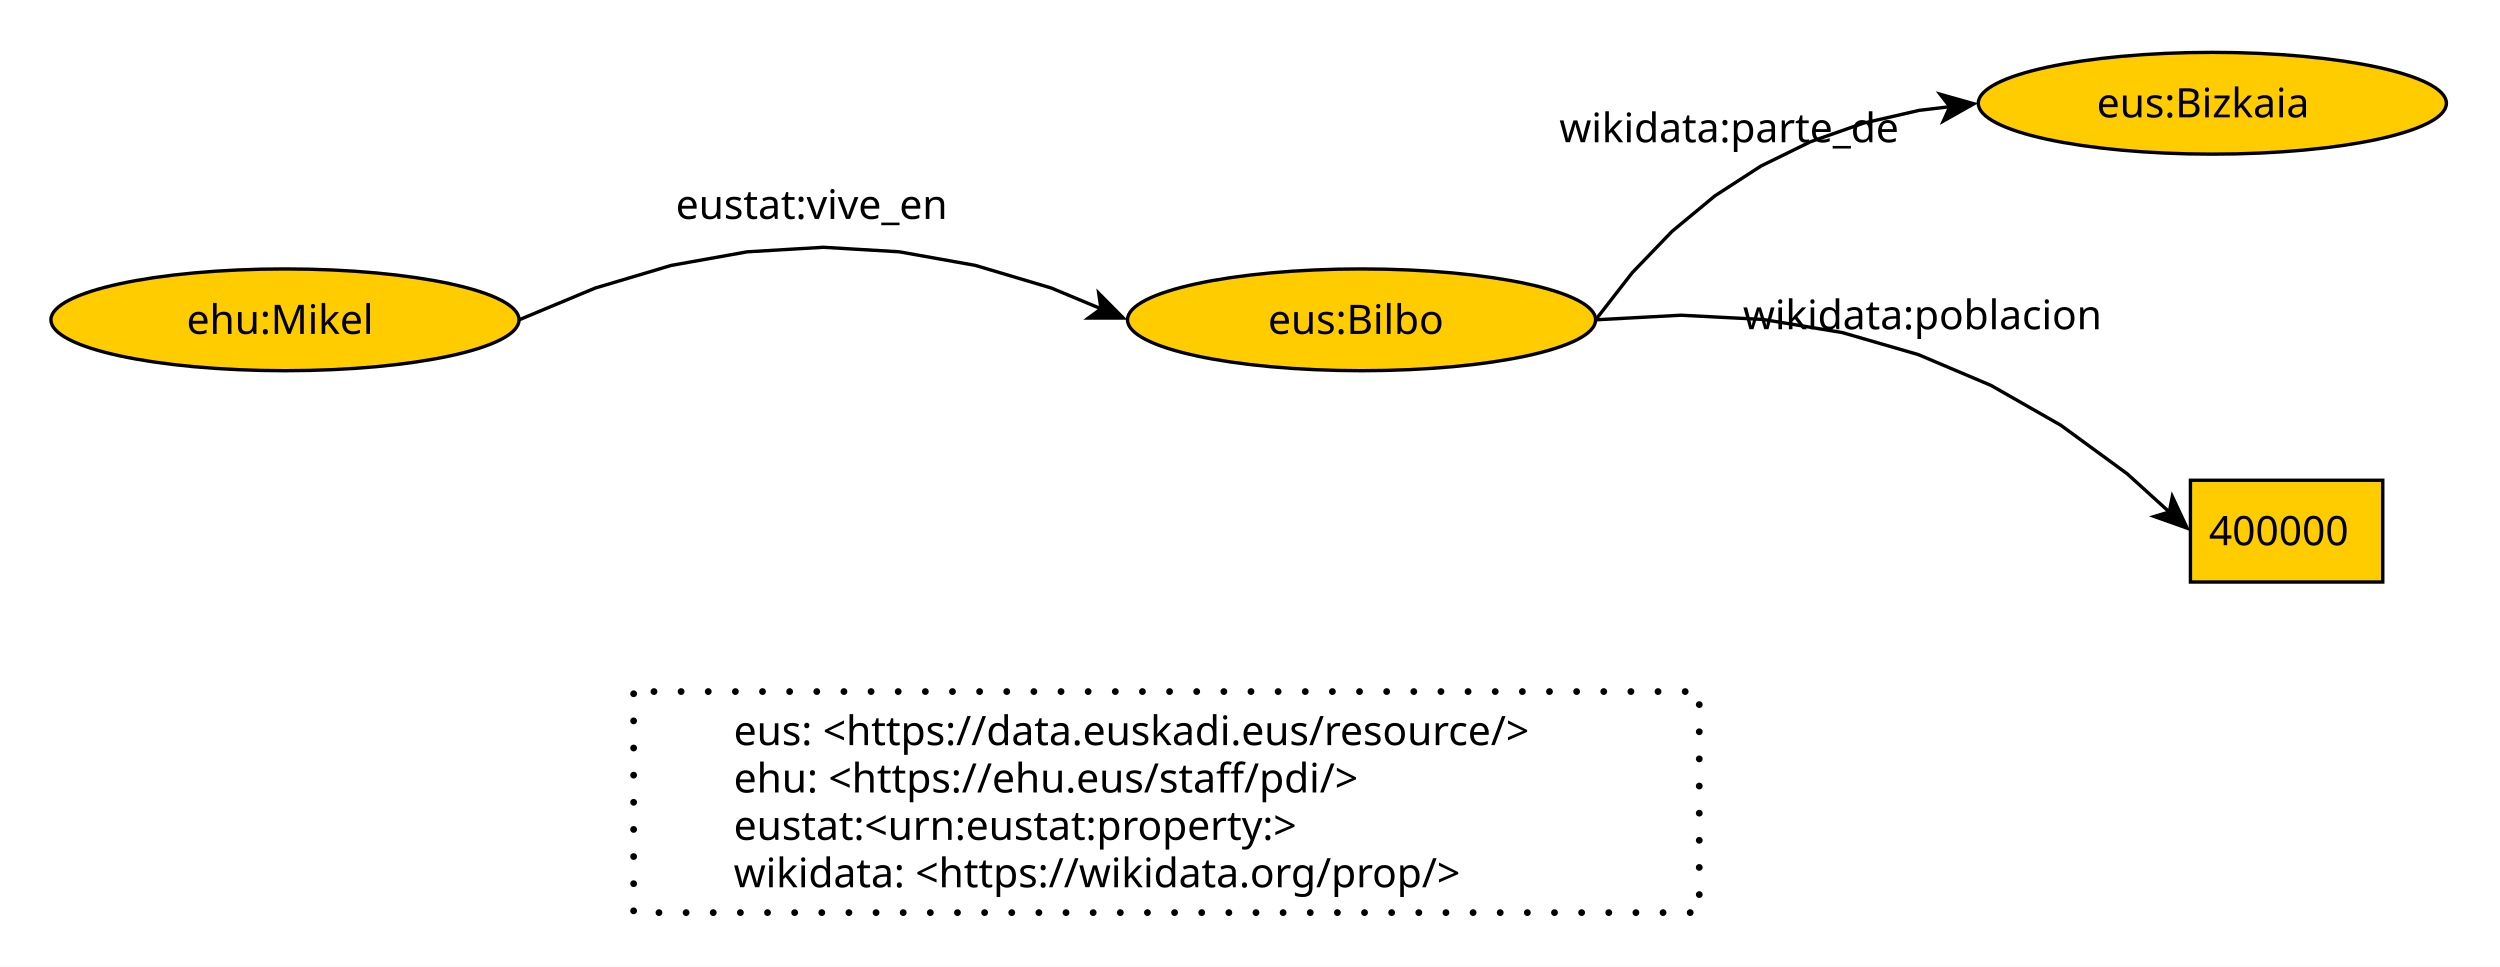
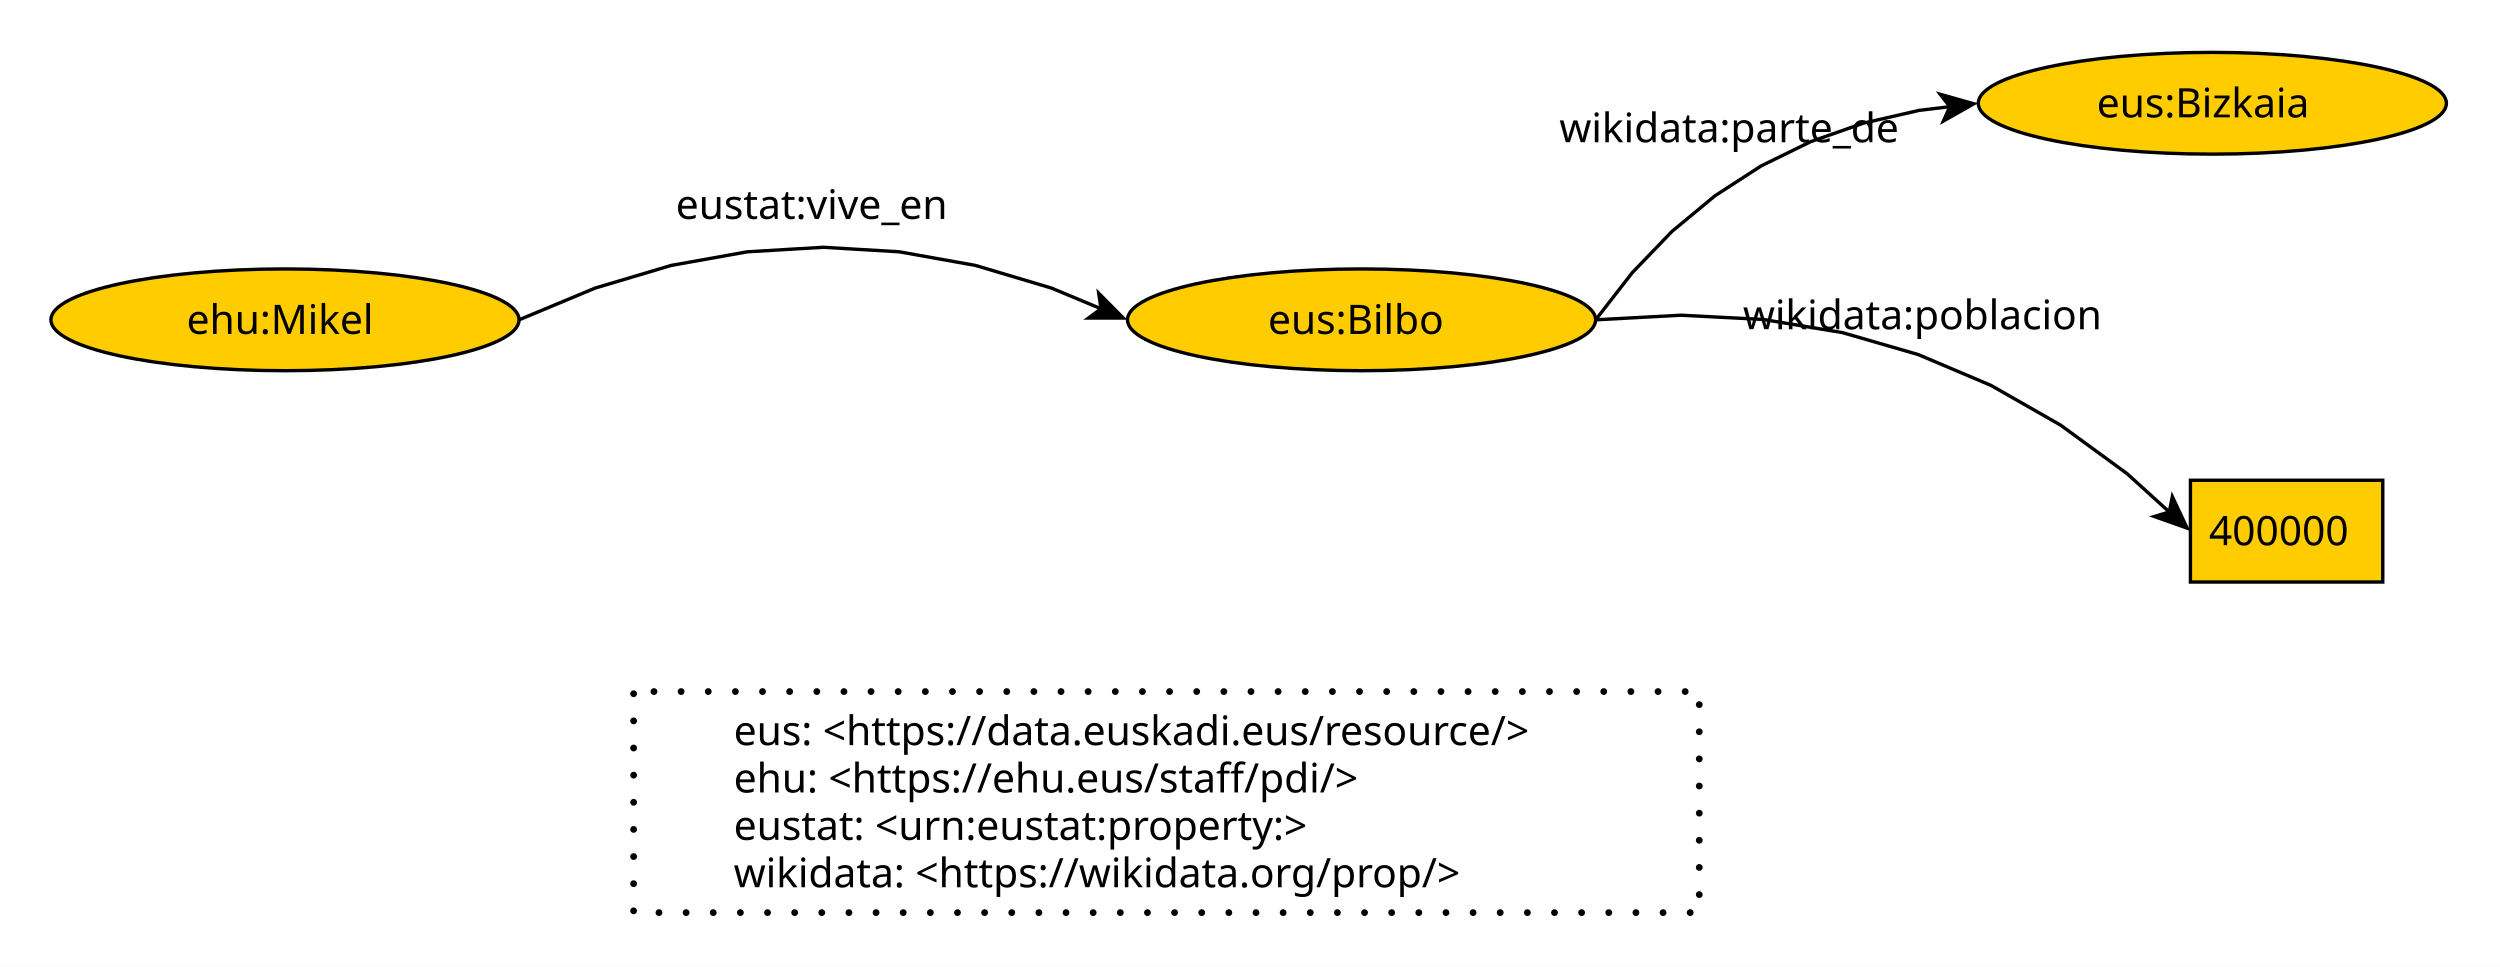
<svg xmlns="http://www.w3.org/2000/svg" fill-opacity="1" color-rendering="auto" color-interpolation="auto" text-rendering="auto" stroke="black" stroke-linecap="square" width="737" stroke-miterlimit="10" shape-rendering="auto" stroke-opacity="1" fill="black" stroke-dasharray="none" font-weight="normal" stroke-width="1" height="285" font-family="'Dialog'" font-style="normal" stroke-linejoin="miter" font-size="12px" stroke-dashoffset="0" image-rendering="auto">
  <defs id="genericDefs" />
  <g>
    <defs id="defs1">
      <clipPath clipPathUnits="userSpaceOnUse" id="clipPath1">
        <path d="M0 0 L737 0 L737 285 L0 285 L0 0 Z" />
      </clipPath>
      <clipPath clipPathUnits="userSpaceOnUse" id="clipPath2">
        <path d="M175 282 L912 282 L912 567 L175 567 L175 282 Z" />
      </clipPath>
    </defs>
    <g fill="white" text-rendering="geometricPrecision" shape-rendering="geometricPrecision" transform="translate(-175,-282)" stroke="white">
      <rect x="175" width="737" height="285" y="282" clip-path="url(#clipPath2)" stroke="none" />
    </g>
    <g fill="rgb(255,204,0)" text-rendering="geometricPrecision" shape-rendering="geometricPrecision" transform="matrix(1,0,0,1,-175,-282)" stroke="rgb(255,204,0)">
      <ellipse rx="69" ry="15" clip-path="url(#clipPath2)" cx="259.016" cy="376.283" stroke="none" />
    </g>
    <g text-rendering="geometricPrecision" stroke-miterlimit="1.45" shape-rendering="geometricPrecision" transform="matrix(1,0,0,1,-175,-282)" stroke-linecap="butt">
      <ellipse rx="69" fill="none" ry="15" clip-path="url(#clipPath2)" cx="259.016" cy="376.283" />
      <text x="230.021" xml:space="preserve" y="380.437" clip-path="url(#clipPath2)" font-family="sans-serif" stroke="none">ehu:Mikel</text>
    </g>
    <g fill="rgb(255,204,0)" text-rendering="geometricPrecision" shape-rendering="geometricPrecision" transform="matrix(1,0,0,1,-175,-282)" stroke="rgb(255,204,0)">
      <ellipse rx="69" ry="15" clip-path="url(#clipPath2)" cx="576.389" cy="376.283" stroke="none" />
    </g>
    <g text-rendering="geometricPrecision" stroke-miterlimit="1.45" shape-rendering="geometricPrecision" transform="matrix(1,0,0,1,-175,-282)" stroke-linecap="butt">
      <ellipse rx="69" fill="none" ry="15" clip-path="url(#clipPath2)" cx="576.389" cy="376.283" />
      <text x="548.818" xml:space="preserve" y="380.437" clip-path="url(#clipPath2)" font-family="sans-serif" stroke="none">eus:Bilbo</text>
    </g>
    <g fill="rgb(255,204,0)" text-rendering="geometricPrecision" shape-rendering="geometricPrecision" transform="matrix(1,0,0,1,-175,-282)" stroke="rgb(255,204,0)">
      <ellipse rx="69" ry="15" clip-path="url(#clipPath2)" cx="827.2" cy="312.44" stroke="none" />
    </g>
    <g text-rendering="geometricPrecision" stroke-miterlimit="1.45" shape-rendering="geometricPrecision" transform="matrix(1,0,0,1,-175,-282)" stroke-linecap="butt">
      <ellipse rx="69" fill="none" ry="15" clip-path="url(#clipPath2)" cx="827.2" cy="312.44" />
      <text x="793.13" xml:space="preserve" y="316.594" clip-path="url(#clipPath2)" font-family="sans-serif" stroke="none">eus:Bizkaia</text>
    </g>
    <g fill="rgb(255,204,0)" text-rendering="geometricPrecision" shape-rendering="geometricPrecision" transform="matrix(1,0,0,1,-175,-282)" stroke="rgb(255,204,0)">
      <rect x="820.74" width="56.701" height="30" y="423.581" clip-path="url(#clipPath2)" stroke="none" />
    </g>
    <g text-rendering="geometricPrecision" stroke-miterlimit="1.45" shape-rendering="geometricPrecision" transform="matrix(1,0,0,1,-175,-282)" stroke-linecap="butt">
      <rect fill="none" x="820.74" width="56.701" height="30" y="423.581" clip-path="url(#clipPath2)" />
      <text x="826.186" xml:space="preserve" y="442.736" clip-path="url(#clipPath2)" font-family="sans-serif" stroke="none">400000</text>
    </g>
    <g stroke-linecap="round" transform="matrix(1,0,0,1,-175,-282)" stroke-dashoffset="2" text-rendering="geometricPrecision" shape-rendering="geometricPrecision" stroke-dasharray="0,8" stroke-width="2" stroke-miterlimit="1.45">
      <rect fill="none" x="361.79" width="314.153" height="65.168" y="485.871" clip-path="url(#clipPath2)" />
    </g>
    <g text-rendering="geometricPrecision" stroke-miterlimit="1.45" shape-rendering="geometricPrecision" font-family="sans-serif" transform="matrix(1,0,0,1,-175,-282)" stroke-linecap="butt">
      <text x="391.302" xml:space="preserve" y="501.656" clip-path="url(#clipPath2)" stroke="none">eus: &lt;https://data.euskadi.eus/resource/&gt;</text>
      <text x="391.302" xml:space="preserve" y="515.625" clip-path="url(#clipPath2)" stroke="none">ehu: &lt;https://ehu.eus/staff/pdi/&gt;</text>
-       <text x="391.302" xml:space="preserve" y="529.593" clip-path="url(#clipPath2)" stroke="none">eustat:&lt;urn:eustat:property:&gt;</text>
+       <text x="391.302" xml:space="preserve" y="529.593" clip-path="url(#clipPath2)" stroke="none">eustat: &lt;urn:eustat:property:&gt;</text>
      <text x="391.302" xml:space="preserve" y="543.562" clip-path="url(#clipPath2)" stroke="none">wikidata: &lt;https://wikidata.org/prop/&gt;</text>
      <path fill="none" d="M328.016 376.283 L350.438 366.927 L372.86 360.245 L395.281 356.235 L417.703 354.899 L440.124 356.235 L462.546 360.245 L484.967 366.927 L499.962 373.184" clip-path="url(#clipPath2)" />
      <path d="M507.345 376.265 L498.196 367.029 L499.039 372.799 L494.345 376.258 Z" clip-path="url(#clipPath2)" stroke="none" />
      <text x="374.22" xml:space="preserve" y="346.541" clip-path="url(#clipPath2)" stroke="none">eustat:vive_en</text>
      <path fill="none" d="M645.41 376.256 L656.161 362.419 L667.884 350.236 L680.558 339.734 L694.183 330.913 L708.76 323.773 L724.289 318.314 L740.769 314.537 L750.223 313.399" clip-path="url(#clipPath2)" />
      <path d="M758.166 312.444 L745.654 308.913 L749.23 313.519 L746.849 318.841 Z" clip-path="url(#clipPath2)" stroke="none" />
      <text x="634.703" xml:space="preserve" y="323.934" clip-path="url(#clipPath2)" stroke="none">wikidata:parte_de</text>
      <path fill="none" d="M645.438 376.28 L670.557 374.925 L694.797 376.179 L718.108 380.047 L740.491 386.528 L761.946 395.621 L782.472 407.328 L802.07 421.648 L814.814 433.207" clip-path="url(#clipPath2)" />
      <path d="M820.74 438.581 L815.21 426.816 L814.073 432.535 L808.492 434.223 Z" clip-path="url(#clipPath2)" stroke="none" />
      <text x="688.823" xml:space="preserve" y="379.057" clip-path="url(#clipPath2)" stroke="none">wikidata:poblacion</text>
    </g>
  </g>
</svg>
